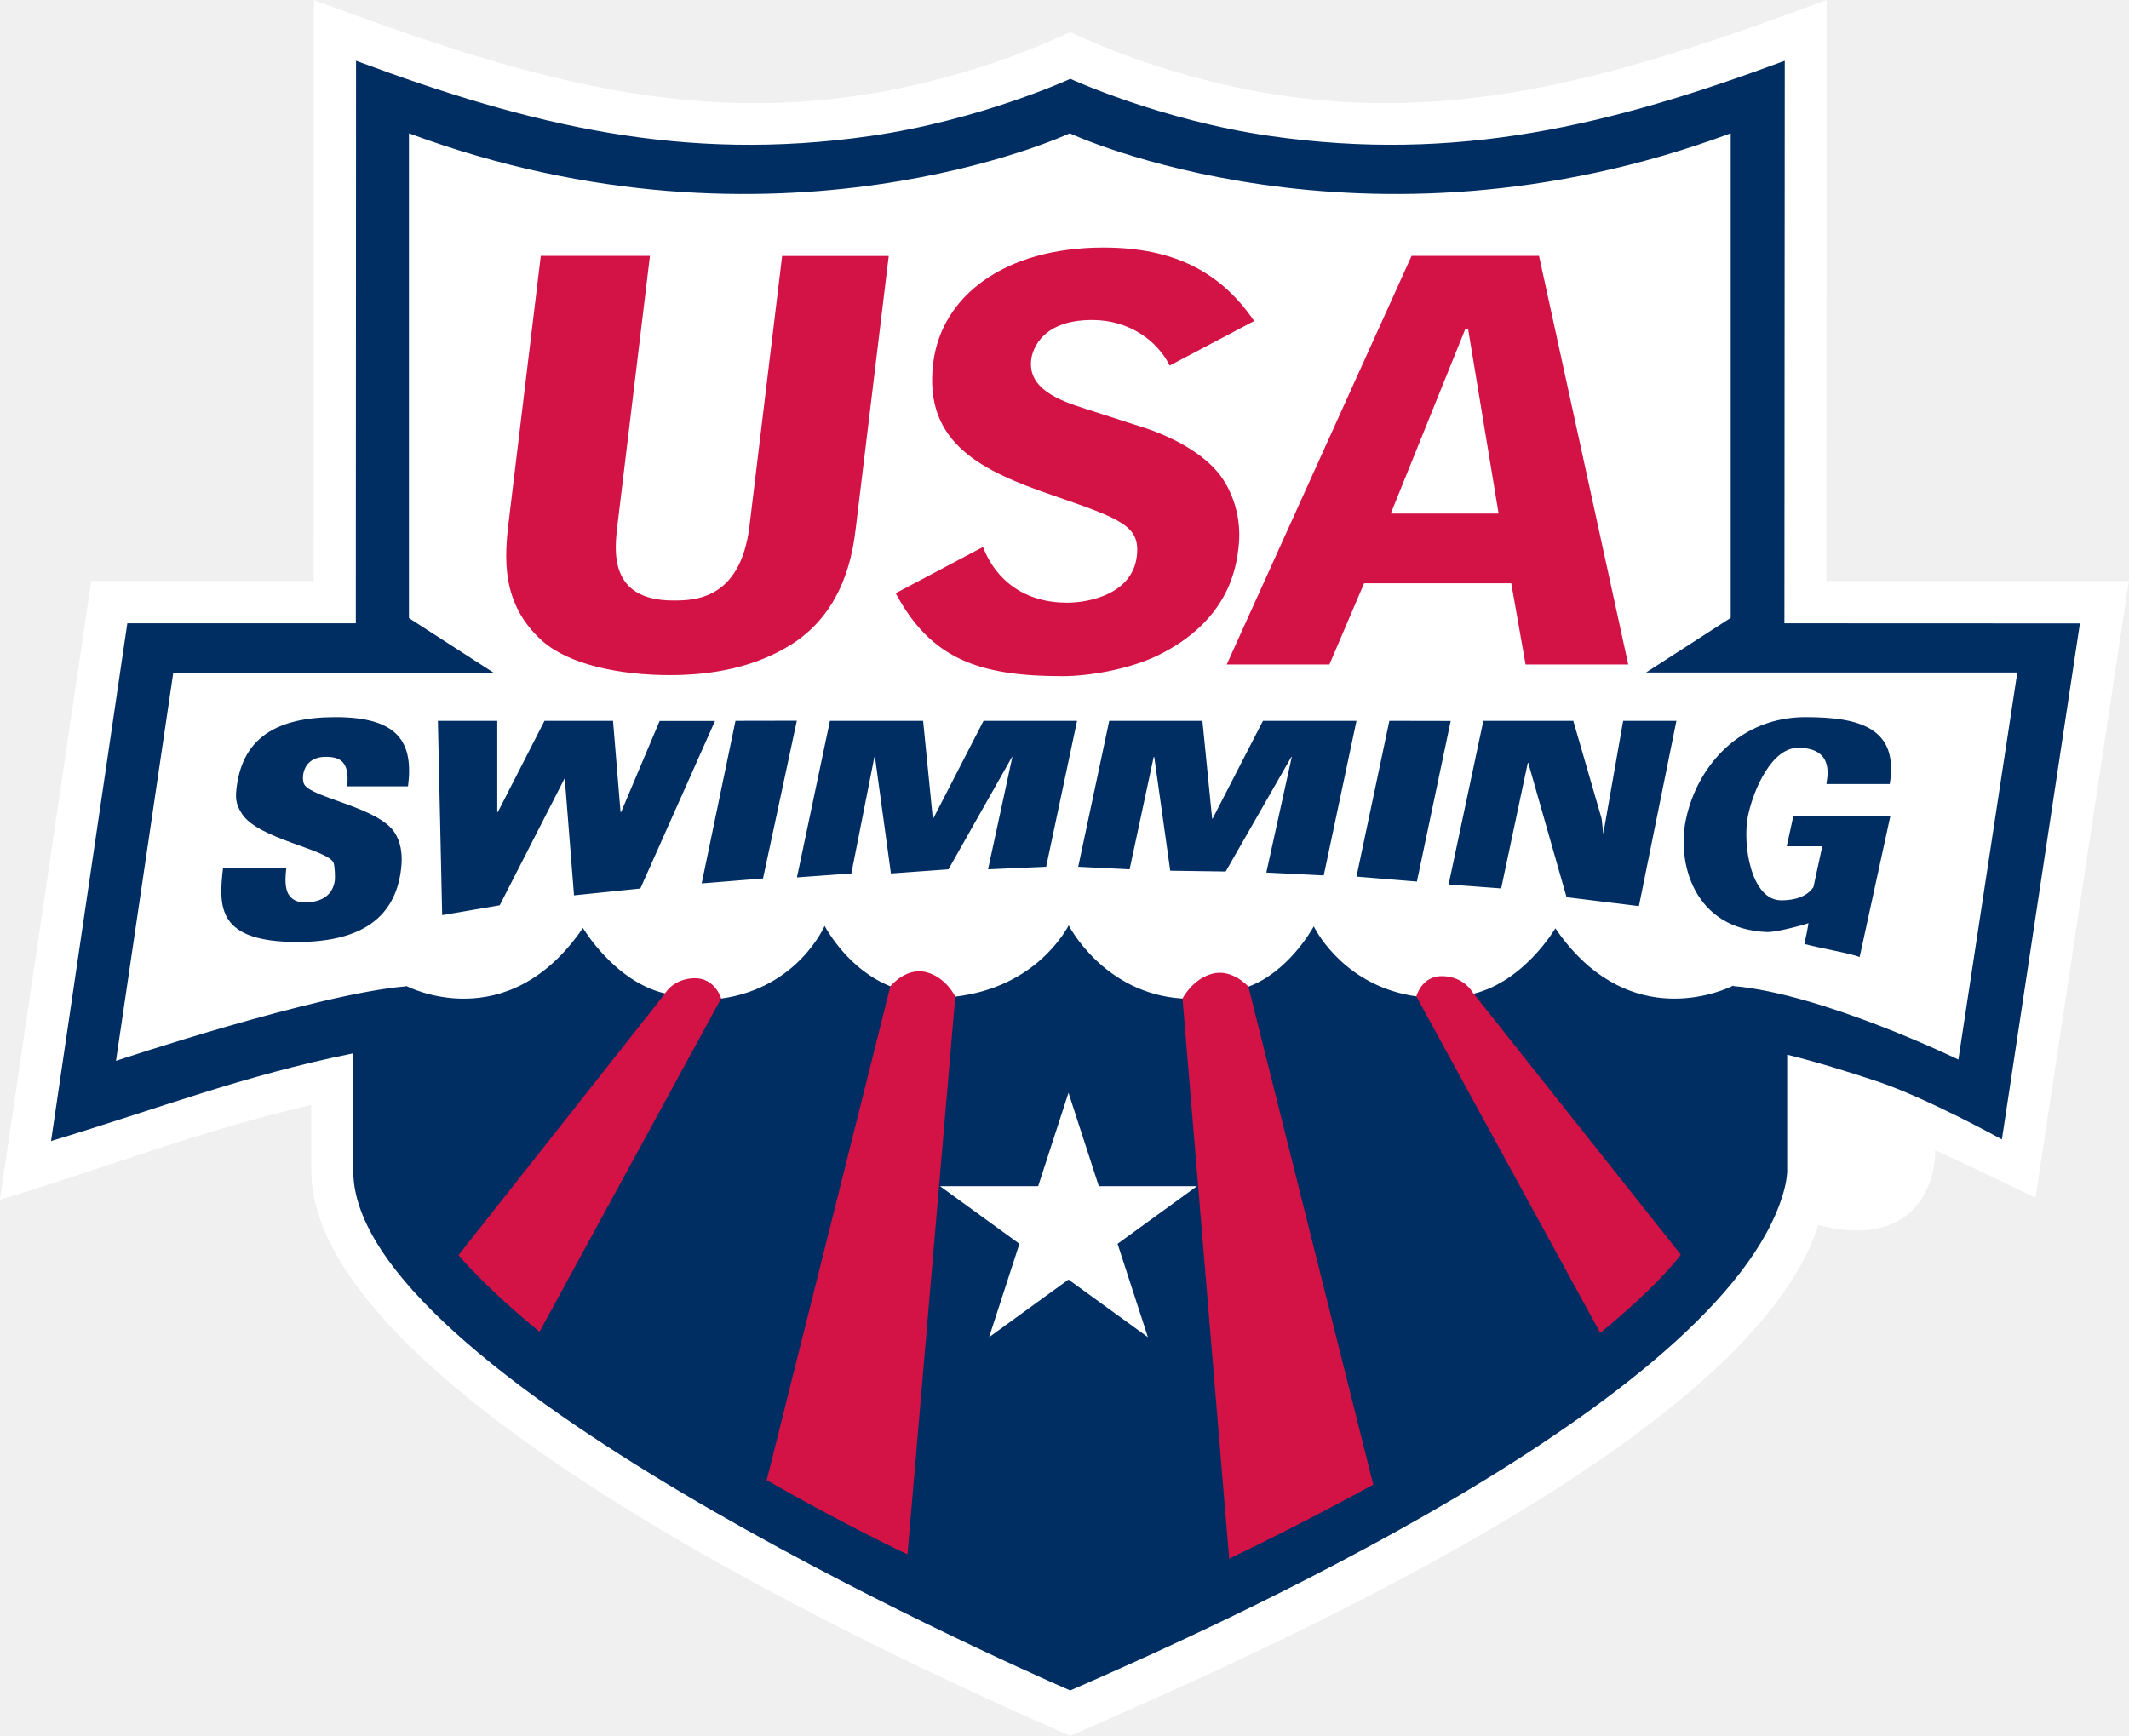
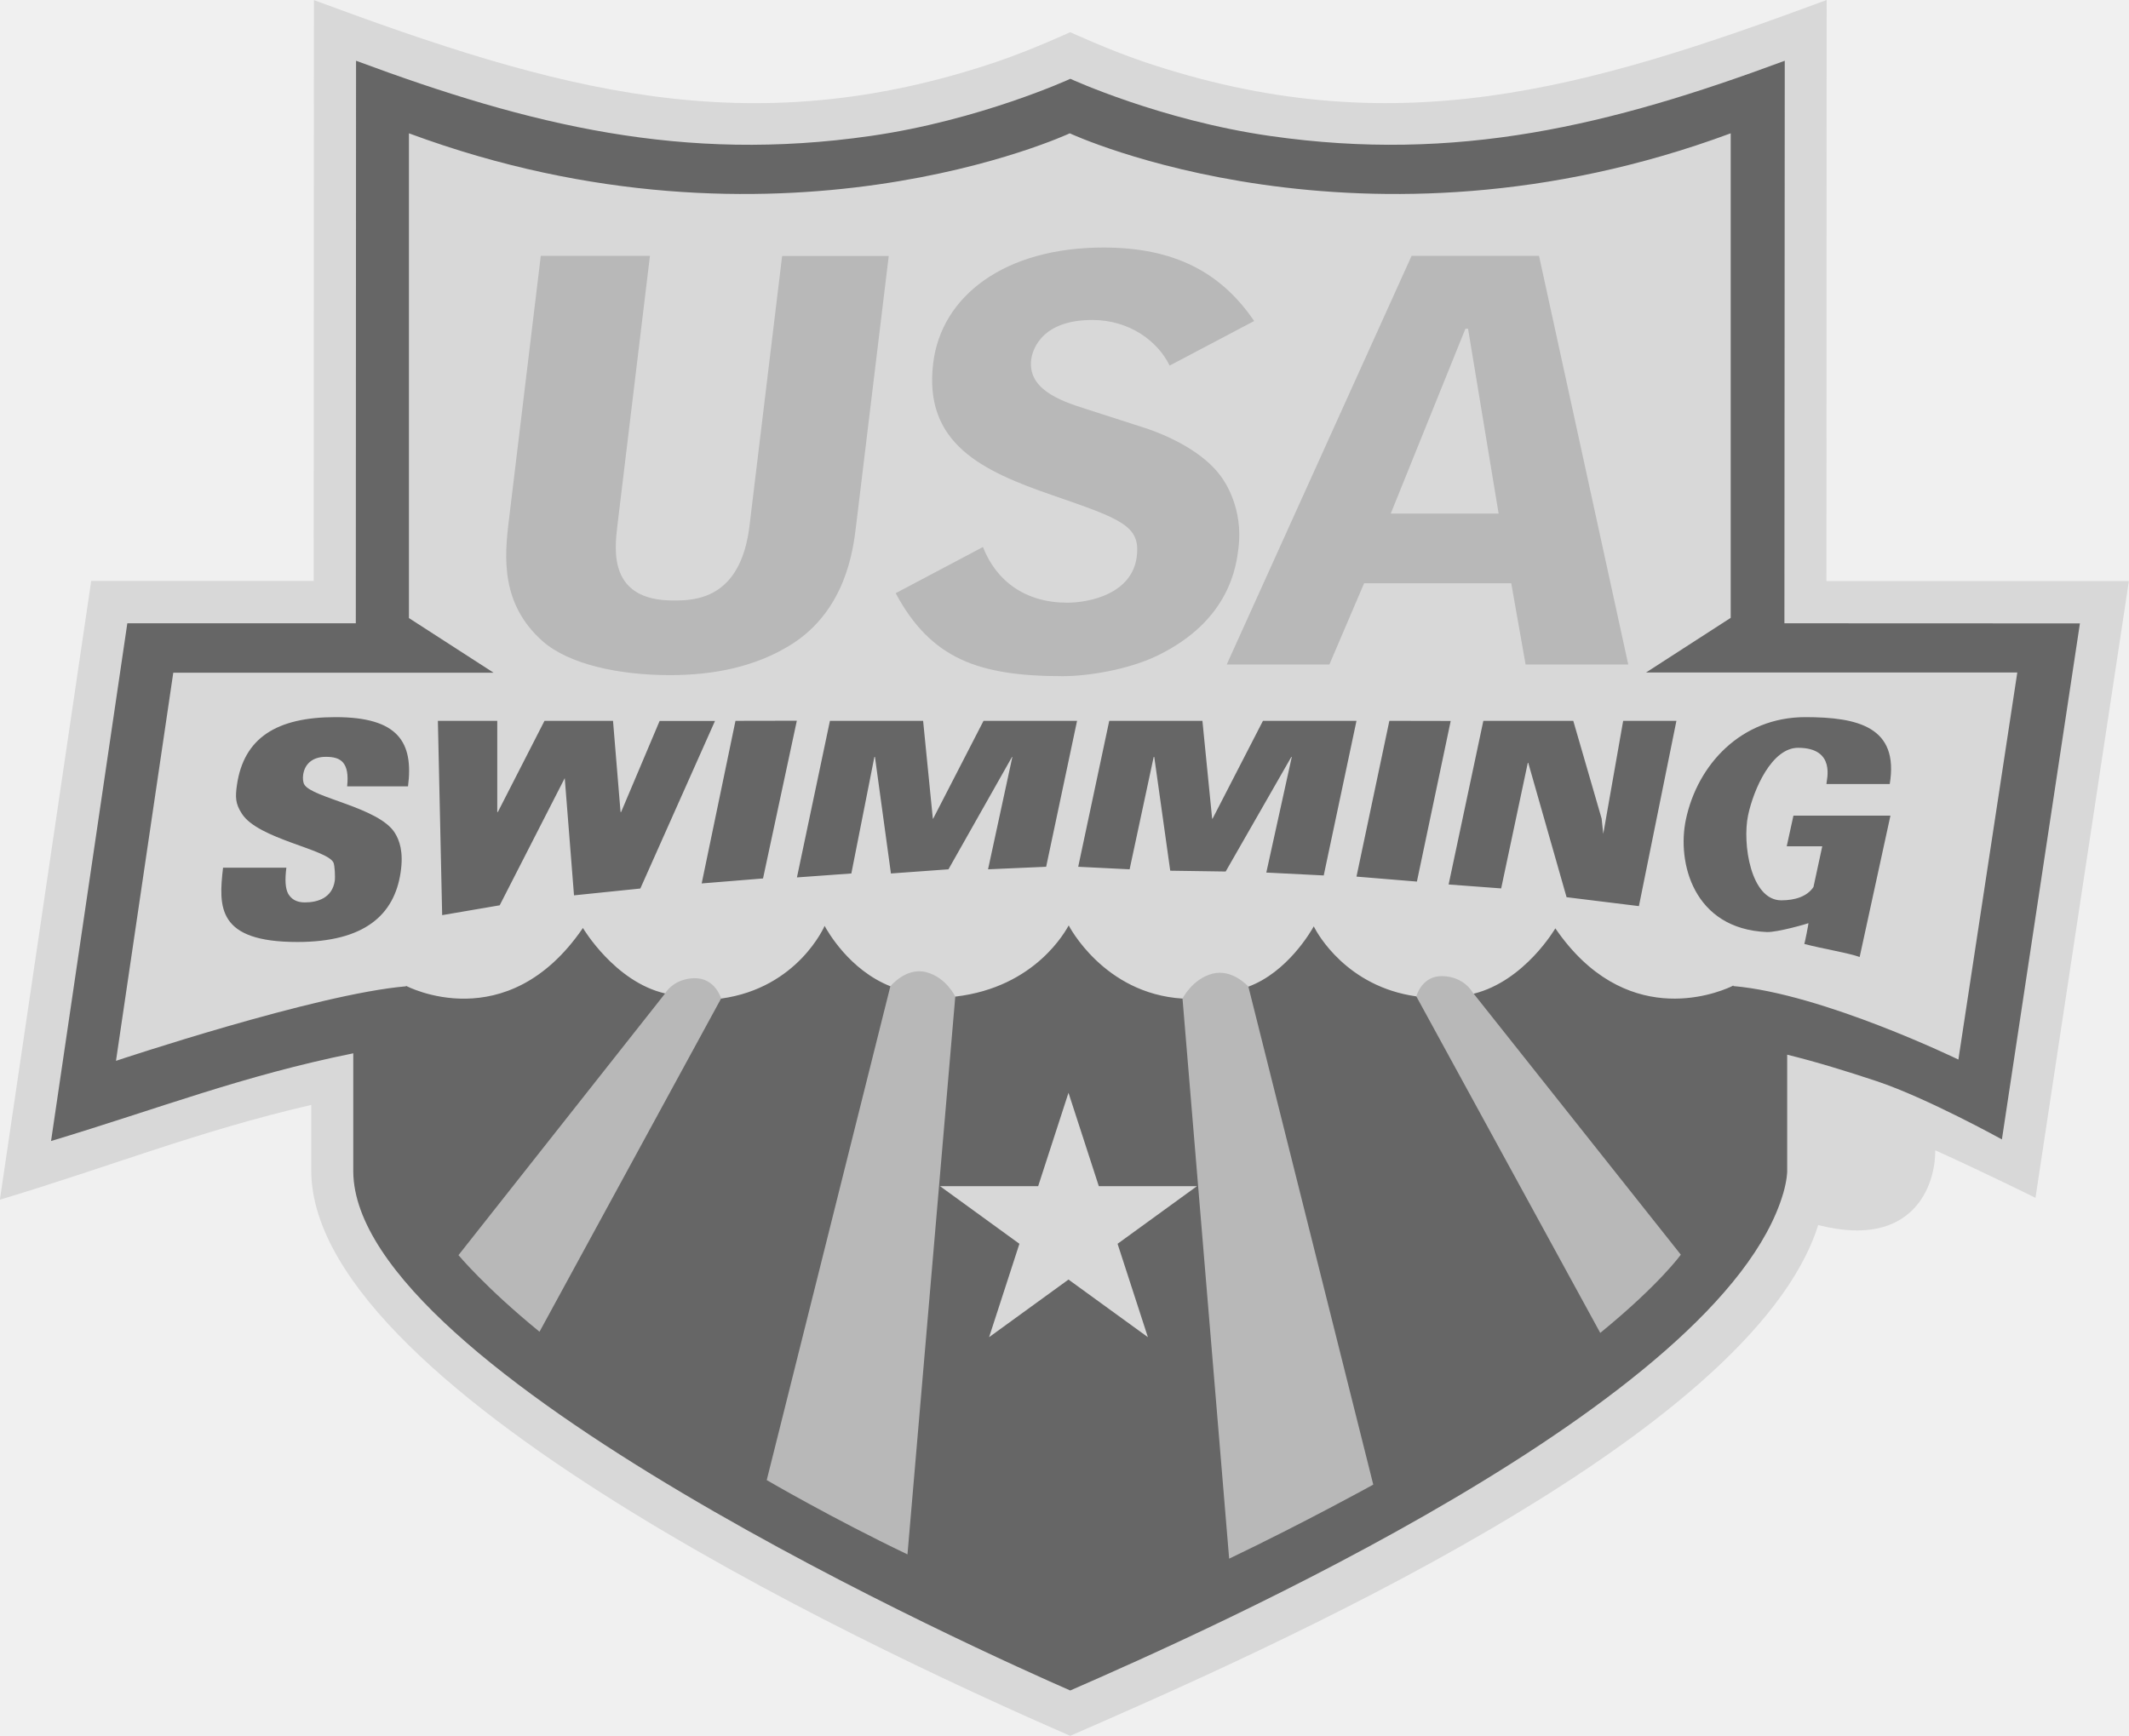
<svg xmlns="http://www.w3.org/2000/svg" version="1.1" viewBox="0 0 183.93 150">
-   <path style="fill:#FFFFFF;" d="M86.22,5.3c2.91-0.99,6.24-2.52,6.24-2.52s3.33,1.53,6.25,2.52c21.65,7.36,38.32,2.4,59.1-5.3  l-0.02,50.21h26.13l-8.07,53.3c0,0-4.39-2.18-8.66-4.11c0.03,2.97-1.84,8.58-10.11,6.46c-5.78,18.36-47.96,36.87-64.62,44.14  c-13.5-5.89-65.41-29.28-65.57-48.78v-5.74c-9.77,2.26-17.31,5.31-26.9,8.19L7.88,50.2H27.1l0.02-50.19  C47.92,7.71,64.58,12.66,86.22,5.3" />
-   <path style="fill:#002E62;" d="M154.16,53.86l0.03-48.61c-15.09,5.6-28.3,8.82-44.46,6.5c-9.48-1.36-17.26-4.94-17.26-4.94  s-7.79,3.58-17.27,4.94c-16.15,2.32-29.35-0.89-44.44-6.5l-0.02,48.61H11L4.41,98.6c9.29-2.8,16.59-5.66,26.11-7.58v10.23  c0.14,17.3,55.1,41.84,61.94,44.83c11.66-5.09,56.29-24.87,61.6-42.97c0.33-1.13,0.34-1.86,0.34-1.86V91.14  c2.46,0.6,5.18,1.44,7.74,2.29c4.36,1.46,10.81,5.03,10.81,5.03l6.74-44.59L154.16,53.86L154.16,53.86z M169.19,91.56  c0,0-11.71-5.69-19.44-6.35v-0.05c0,0-0.08,0.04-0.22,0.11c-1.41,0.64-9.19,3.66-15.16-5.05c0,0-2.64,4.55-7.05,5.65  c-1.73,0.47-3.38,0.56-4.96,0.23c-6.01-0.84-8.54-5.42-8.83-5.99c-0.02-0.04-0.03-0.06-0.03-0.06c-0.25,0.45-2.29,3.97-5.65,5.21  c-1.82,0.73-3.71,1.05-5.68,1.03h-0.01c-6.82-0.42-9.83-6.32-9.83-6.32c-0.22,0.36-2.8,5.34-9.8,6.15c-2.03,0.2-3.91-0.04-5.6-0.89  c-3.56-1.41-5.44-4.77-5.69-5.22c0,0-2.3,5.37-8.94,6.28c-1.68,0.19-3.3,0.06-4.83-0.44c-4.36-1-7.11-5.66-7.11-5.66  c-6.58,9.62-15.28,5-15.28,5v0.04c-7.75,0.65-25.06,6.44-25.06,6.44l4.95-33.54h27.67l-7.31-4.72V11.52c31.83,11.8,57.09,0,57.09,0  s25.27,11.8,57.1,0v41.87l-7.31,4.72h32.07L169.19,91.56z" />
-   <path style="fill:#D31245;" d="M59.96,84.53c1.83-0.05,2.34,1.75,2.34,1.75l-15.69,28.8c-4.66-3.8-7-6.62-7-6.62L57.42,85.9  C57.42,85.89,58.13,84.58,59.96,84.53 M80.02,84.01c-1.74-0.46-3.1,1.22-3.1,1.22L66.24,127.9c0,0,5.68,3.32,12.16,6.42l4.13-48.21  C82.52,86.12,81.76,84.46,80.02,84.01 M127.19,85.71c0,0-0.71-1.3-2.54-1.36s-2.29,1.75-2.29,1.75l15.89,29.08  c5.12-4.18,6.96-6.76,6.96-6.76L127.19,85.71z M104.74,84.14c-1.74,0.46-2.58,2.15-2.58,2.15l4.03,48.4  c6.48-3.1,12.45-6.4,12.45-6.4l-10.79-43.04C107.84,85.25,106.47,83.69,104.74,84.14" />
-   <path style="fill:#002E62;" d="M28.99,61.97c5.42,0,6.75,2.17,6.26,5.98h-5.26c0.11-1.02-0.02-1.66-0.35-2.05  c-0.32-0.38-0.83-0.5-1.49-0.5c-1.14,0-1.82,0.6-1.96,1.55c-0.04,0.29-0.02,0.64,0.1,0.84c0.66,1.16,6.44,1.97,7.82,4.18  c0.4,0.64,0.77,1.64,0.5,3.42c-0.54,3.66-3.11,6.01-8.92,6.01c-6.92,0-6.82-2.99-6.42-6.42h5.47c-0.13,1.03-0.1,1.77,0.16,2.26  c0.29,0.48,0.73,0.74,1.44,0.74c1.11,0,2.36-0.39,2.58-1.86c0.05-0.34,0-1.34-0.11-1.58c-0.55-1.16-6.52-2.04-7.91-4.22  c-0.57-0.87-0.58-1.44-0.43-2.49C21.06,63.78,23.88,61.97,28.99,61.97 M56.99,62.29l-3.33,7.88h-0.05l-0.65-7.88h-5.92l-4.03,7.88  h-0.05v-7.88h-5.13l0.37,16.79l4.97-0.85l5.62-10.99l0.8,10.13l5.73-0.59l6.45-14.48h-4.78V62.29z M63.54,62.29l-2.92,14.05  l5.3-0.43l2.92-13.63L63.54,62.29L63.54,62.29z M80.62,70.74h-0.03l-0.84-8.45H71.7l-2.85,13.53l4.7-0.34l1.99-10.07h0.05  l1.38,10.07l4.97-0.36l5.49-9.71h0.03l-2.1,9.71l5.02-0.22l2.67-12.61h-8.08L80.62,70.74z M104.76,70.74h-0.04l-0.84-8.45h-8.05  L93.15,74.9l4.44,0.22l2.08-9.71h0.05l1.38,9.83l4.79,0.07l5.67-9.9h0.04l-2.2,9.99l4.96,0.25l2.83-13.36h-8.08L104.76,70.74z   M120.03,62.29l-2.84,13.46l5.22,0.43l2.92-13.88L120.03,62.29L120.03,62.29z M138.51,72.06l-0.14-1.32l-2.45-8.45h-7.77l-3,14.14  l4.54,0.34l2.3-10.85h0.04l3.31,11.61l6.25,0.77l3.24-16.01h-4.6L138.51,72.06z M154.36,73.13h3.07l-0.76,3.52  c-0.56,0.84-1.63,1.15-2.78,1.15c-2.64,0-3.38-4.91-2.87-7.34c0.48-2.27,2.06-5.85,4.33-5.84c3.3,0.01,2.44,2.8,2.44,3.13h5.47  c0.81-4.91-2.71-5.78-7.29-5.78c-5.55,0-9.32,4.11-10.32,8.84c-0.79,3.72,0.65,9.46,6.98,9.73c0.91,0.04,3.61-0.74,3.6-0.77  c0.04,0-0.33,1.8-0.35,1.8c1.59,0.42,3.9,0.79,4.78,1.13l2.66-12.22h-8.38L154.36,73.13z" />
-   <path style="fill:#D31245;" d="M46.72,22.11h9.43L53.34,45.4c-0.25,2.11-0.79,6.49,4.81,6.49c1.75,0,5.82,0,6.6-6.44l2.82-23.33  h9.21L73.95,45.5c-0.25,2.12-0.93,7.21-5.52,10.15c-3.12,1.98-6.77,2.69-10.55,2.69c-4.35,0-8.7-0.91-11-2.93  c-3.63-3.22-3.31-7.26-2.92-10.43L46.72,22.11z M108.35,27.74c-2.88-4.23-6.92-6.35-13.02-6.35c-8.53,0-14.01,4.18-14.71,10  c-0.85,6.98,4.3,9.33,10.32,11.41c5.97,2.06,7.59,2.64,7.27,5.28c-0.39,3.22-4.05,4-6.02,4c-3.56,0-6.11-1.83-7.27-4.81l-7.54,3.99  c3.04,5.67,7.16,7.17,14.44,7.17c2.09,0,5.6-0.53,8.18-1.78c6.24-3.03,6.81-7.74,7-9.33c0.4-3.33-1.12-5.64-1.56-6.21  c-1.41-1.92-4.17-3.36-6.56-4.14l-5.06-1.63c-2.44-0.76-5.04-1.79-4.73-4.28c0.05-0.38,0.52-3.41,5.27-3.41  c3.22,0,5.65,1.82,6.69,3.94L108.35,27.74z M126.83,28.41h-0.23l-6.45,15.97h9.32L126.83,28.41z M132.96,22.11l7.71,35.31h-8.87  l-1.24-7.02h-12.71l-3,7.02h-8.87l15.97-35.31H132.96z" />
-   <polygon style="fill:#FFFFFF;" points="99.17,115.55 92.31,110.57 85.45,115.55 88.07,107.48 81.21,102.5 89.69,102.5 92.31,94.43  94.93,102.5 103.41,102.5 96.55,107.48 " />
+   <path style="fill:#D8D8D8;" d="M86.22,5.3c2.91-0.99,6.24-2.52,6.24-2.52s3.33,1.53,6.25,2.52c21.65,7.36,38.32,2.4,59.1-5.3  l-0.02,50.21h26.13l-8.07,53.3c0,0-4.39-2.18-8.66-4.11c0.03,2.97-1.84,8.58-10.11,6.46c-5.78,18.36-47.96,36.87-64.62,44.14  c-13.5-5.89-65.41-29.28-65.57-48.78v-5.74c-9.77,2.26-17.31,5.31-26.9,8.19L7.88,50.2H27.1l0.02-50.19  C47.92,7.71,64.58,12.66,86.22,5.3" />
+   <path style="fill:#666666;" d="M154.16,53.86l0.03-48.61c-15.09,5.6-28.3,8.82-44.46,6.5c-9.48-1.36-17.26-4.94-17.26-4.94  s-7.79,3.58-17.27,4.94c-16.15,2.32-29.35-0.89-44.44-6.5l-0.02,48.61H11L4.41,98.6c9.29-2.8,16.59-5.66,26.11-7.58v10.23  c0.14,17.3,55.1,41.84,61.94,44.83c11.66-5.09,56.29-24.87,61.6-42.97c0.33-1.13,0.34-1.86,0.34-1.86V91.14  c2.46,0.6,5.18,1.44,7.74,2.29c4.36,1.46,10.81,5.03,10.81,5.03l6.74-44.59L154.16,53.86L154.16,53.86z M169.19,91.56  c0,0-11.71-5.69-19.44-6.35v-0.05c0,0-0.08,0.04-0.22,0.11c-1.41,0.64-9.19,3.66-15.16-5.05c0,0-2.64,4.55-7.05,5.65  c-1.73,0.47-3.38,0.56-4.96,0.23c-6.01-0.84-8.54-5.42-8.83-5.99c-0.02-0.04-0.03-0.06-0.03-0.06c-0.25,0.45-2.29,3.97-5.65,5.21  c-1.82,0.73-3.71,1.05-5.68,1.03h-0.01c-6.82-0.42-9.83-6.32-9.83-6.32c-0.22,0.36-2.8,5.34-9.8,6.15c-2.03,0.2-3.91-0.04-5.6-0.89  c-3.56-1.41-5.44-4.77-5.69-5.22c0,0-2.3,5.37-8.94,6.28c-1.68,0.19-3.3,0.06-4.83-0.44c-4.36-1-7.11-5.66-7.11-5.66  c-6.58,9.62-15.28,5-15.28,5v0.04c-7.75,0.65-25.06,6.44-25.06,6.44l4.95-33.54h27.67l-7.31-4.72V11.52c31.83,11.8,57.09,0,57.09,0  s25.27,11.8,57.1,0v41.87l-7.31,4.72h32.07L169.19,91.56z" />
+   <path style="fill:#B8B8B8;" d="M59.96,84.53c1.83-0.05,2.34,1.75,2.34,1.75l-15.69,28.8c-4.66-3.8-7-6.62-7-6.62L57.42,85.9  C57.42,85.89,58.13,84.58,59.96,84.53 M80.02,84.01c-1.74-0.46-3.1,1.22-3.1,1.22L66.24,127.9c0,0,5.68,3.32,12.16,6.42l4.13-48.21  C82.52,86.12,81.76,84.46,80.02,84.01 M127.19,85.71c0,0-0.71-1.3-2.54-1.36s-2.29,1.75-2.29,1.75l15.89,29.08  c5.12-4.18,6.96-6.76,6.96-6.76L127.19,85.71z M104.74,84.14c-1.74,0.46-2.58,2.15-2.58,2.15l4.03,48.4  c6.48-3.1,12.45-6.4,12.45-6.4l-10.79-43.04C107.84,85.25,106.47,83.69,104.74,84.14" />
+   <path style="fill:#666666;" d="M28.99,61.97c5.42,0,6.75,2.17,6.26,5.98h-5.26c0.11-1.02-0.02-1.66-0.35-2.05  c-0.32-0.38-0.83-0.5-1.49-0.5c-1.14,0-1.82,0.6-1.96,1.55c-0.04,0.29-0.02,0.64,0.1,0.84c0.66,1.16,6.44,1.97,7.82,4.18  c0.4,0.64,0.77,1.64,0.5,3.42c-0.54,3.66-3.11,6.01-8.92,6.01c-6.92,0-6.82-2.99-6.42-6.42h5.47c-0.13,1.03-0.1,1.77,0.16,2.26  c0.29,0.48,0.73,0.74,1.44,0.74c1.11,0,2.36-0.39,2.58-1.86c0.05-0.34,0-1.34-0.11-1.58c-0.55-1.16-6.52-2.04-7.91-4.22  c-0.57-0.87-0.58-1.44-0.43-2.49C21.06,63.78,23.88,61.97,28.99,61.97 M56.99,62.29l-3.33,7.88h-0.05l-0.65-7.88h-5.92l-4.03,7.88  h-0.05v-7.88h-5.13l0.37,16.79l4.97-0.85l5.62-10.99l0.8,10.13l5.73-0.59l6.45-14.48h-4.78V62.29z M63.54,62.29l-2.92,14.05  l5.3-0.43l2.92-13.63L63.54,62.29L63.54,62.29z M80.62,70.74h-0.03l-0.84-8.45H71.7l-2.85,13.53l4.7-0.34l1.99-10.07h0.05  l1.38,10.07l4.97-0.36l5.49-9.71h0.03l-2.1,9.71l5.02-0.22l2.67-12.61h-8.08L80.62,70.74z M104.76,70.74h-0.04l-0.84-8.45h-8.05  L93.15,74.9l4.44,0.22l2.08-9.71h0.05l1.38,9.83l4.79,0.07l5.67-9.9h0.04l-2.2,9.99l4.96,0.25l2.83-13.36h-8.08L104.76,70.74z   M120.03,62.29l-2.84,13.46l5.22,0.43l2.92-13.88L120.03,62.29L120.03,62.29z M138.51,72.06l-0.14-1.32l-2.45-8.45h-7.77l-3,14.14  l4.54,0.34l2.3-10.85h0.04l3.31,11.61l6.25,0.77l3.24-16.01h-4.6L138.51,72.06z M154.36,73.13h3.07l-0.76,3.52  c-0.56,0.84-1.63,1.15-2.78,1.15c-2.64,0-3.38-4.91-2.87-7.34c0.48-2.27,2.06-5.85,4.33-5.84c3.3,0.01,2.44,2.8,2.44,3.13h5.47  c0.81-4.91-2.71-5.78-7.29-5.78c-5.55,0-9.32,4.11-10.32,8.84c-0.79,3.72,0.65,9.46,6.98,9.73c0.91,0.04,3.61-0.74,3.6-0.77  c0.04,0-0.33,1.8-0.35,1.8c1.59,0.42,3.9,0.79,4.78,1.13l2.66-12.22h-8.38L154.36,73.13z" />
+   <path style="fill:#B8B8B8;" d="M46.72,22.11h9.43L53.34,45.4c-0.25,2.11-0.79,6.49,4.81,6.49c1.75,0,5.82,0,6.6-6.44l2.82-23.33  h9.21L73.95,45.5c-0.25,2.12-0.93,7.21-5.52,10.15c-3.12,1.98-6.77,2.69-10.55,2.69c-4.35,0-8.7-0.91-11-2.93  c-3.63-3.22-3.31-7.26-2.92-10.43L46.72,22.11z M108.35,27.74c-2.88-4.23-6.92-6.35-13.02-6.35c-8.53,0-14.01,4.18-14.71,10  c-0.85,6.98,4.3,9.33,10.32,11.41c5.97,2.06,7.59,2.64,7.27,5.28c-0.39,3.22-4.05,4-6.02,4c-3.56,0-6.11-1.83-7.27-4.81l-7.54,3.99  c3.04,5.67,7.16,7.17,14.44,7.17c2.09,0,5.6-0.53,8.18-1.78c6.24-3.03,6.81-7.74,7-9.33c0.4-3.33-1.12-5.64-1.56-6.21  c-1.41-1.92-4.17-3.36-6.56-4.14l-5.06-1.63c-2.44-0.76-5.04-1.79-4.73-4.28c0.05-0.38,0.52-3.41,5.27-3.41  c3.22,0,5.65,1.82,6.69,3.94L108.35,27.74z M126.83,28.41h-0.23l-6.45,15.97h9.32L126.83,28.41z M132.96,22.11l7.71,35.31h-8.87  l-1.24-7.02h-12.71l-3,7.02h-8.87l15.97-35.31H132.96z" />
+   <polygon style="fill:#D8D8D8;" points="99.17,115.55 92.31,110.57 85.45,115.55 88.07,107.48 81.21,102.5 89.69,102.5 92.31,94.43  94.93,102.5 103.41,102.5 96.55,107.48 " />
</svg>
